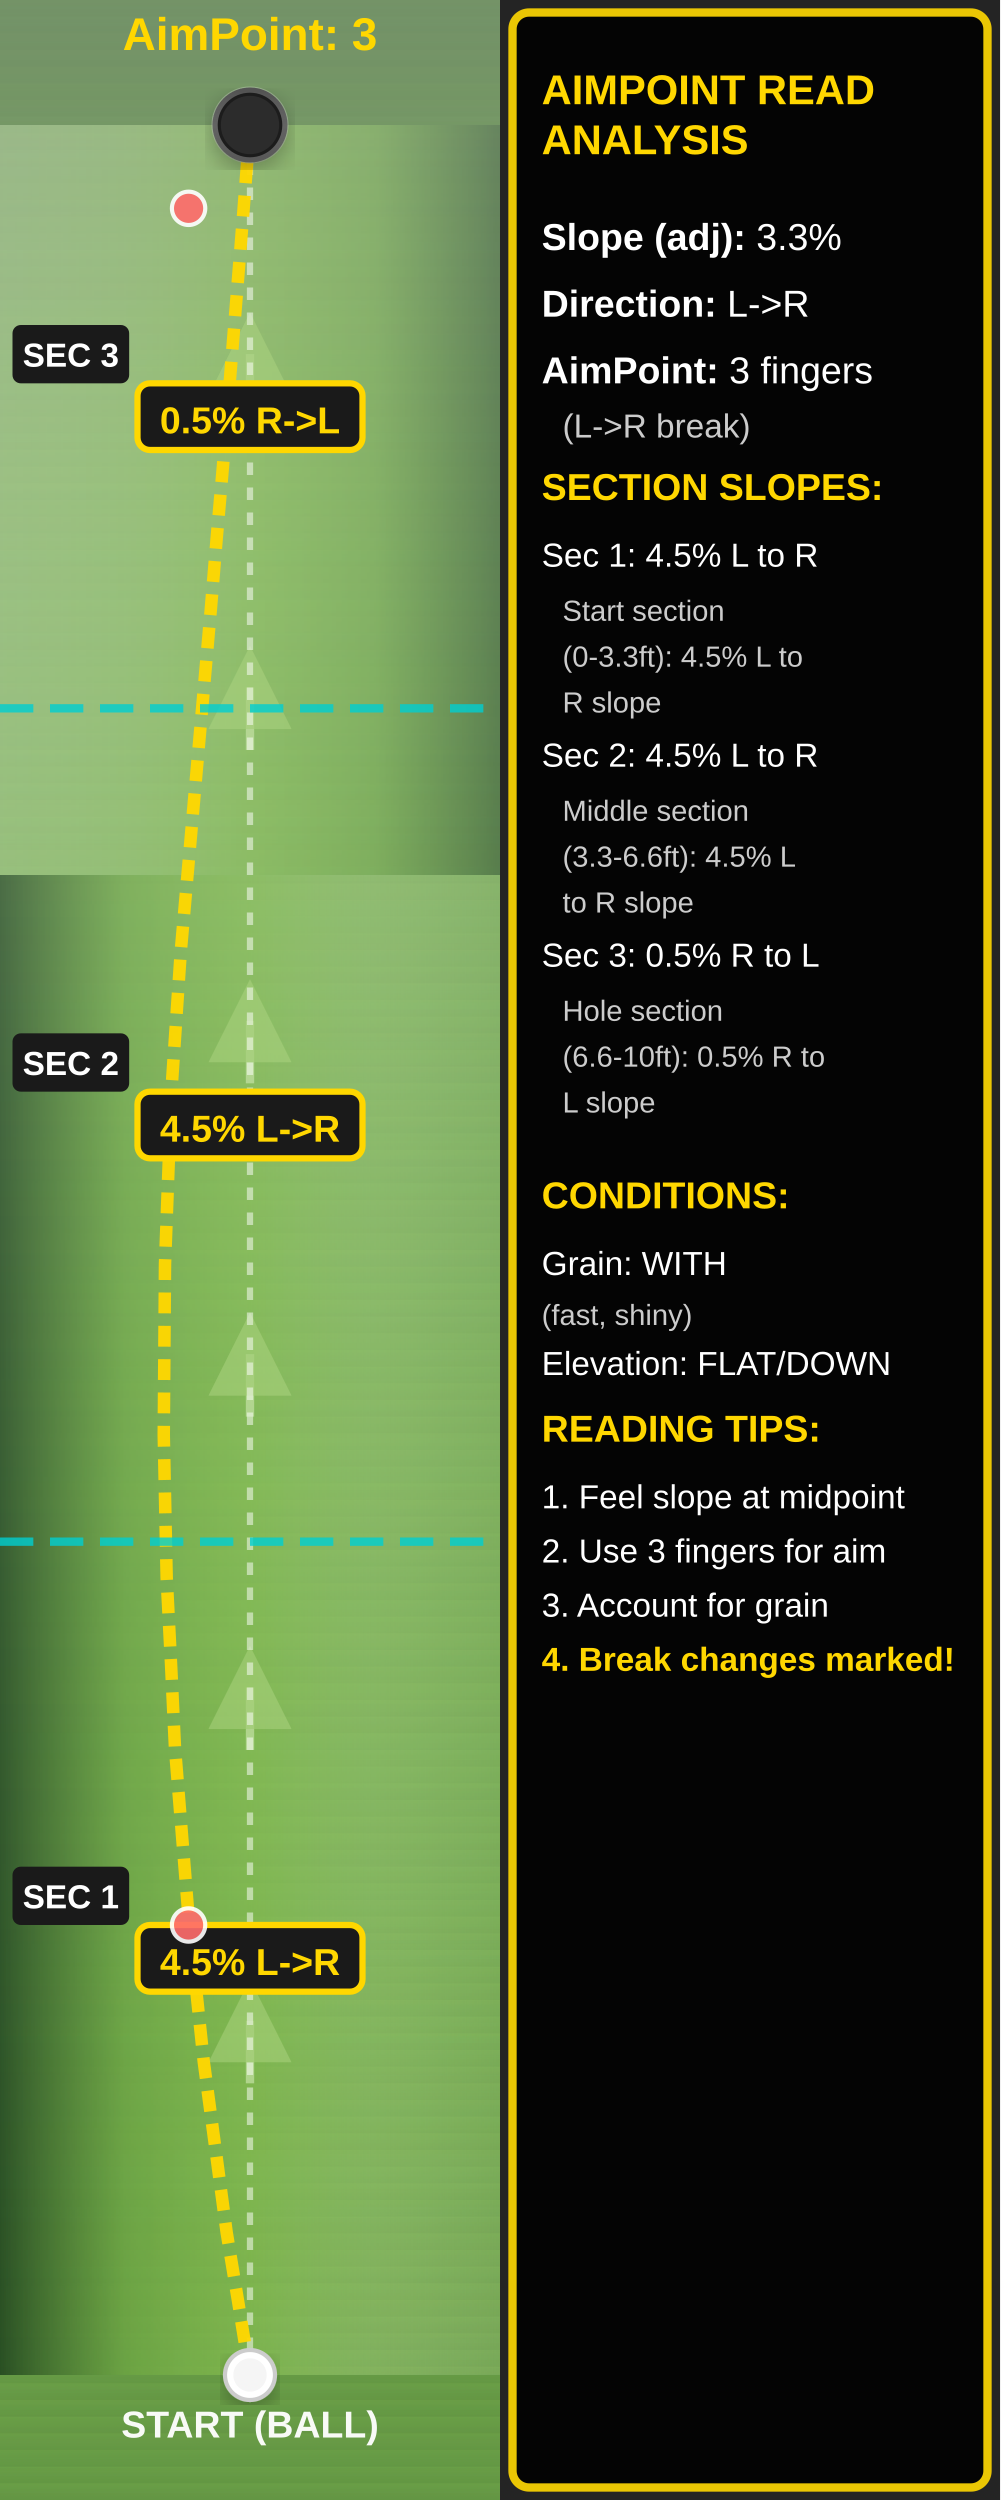
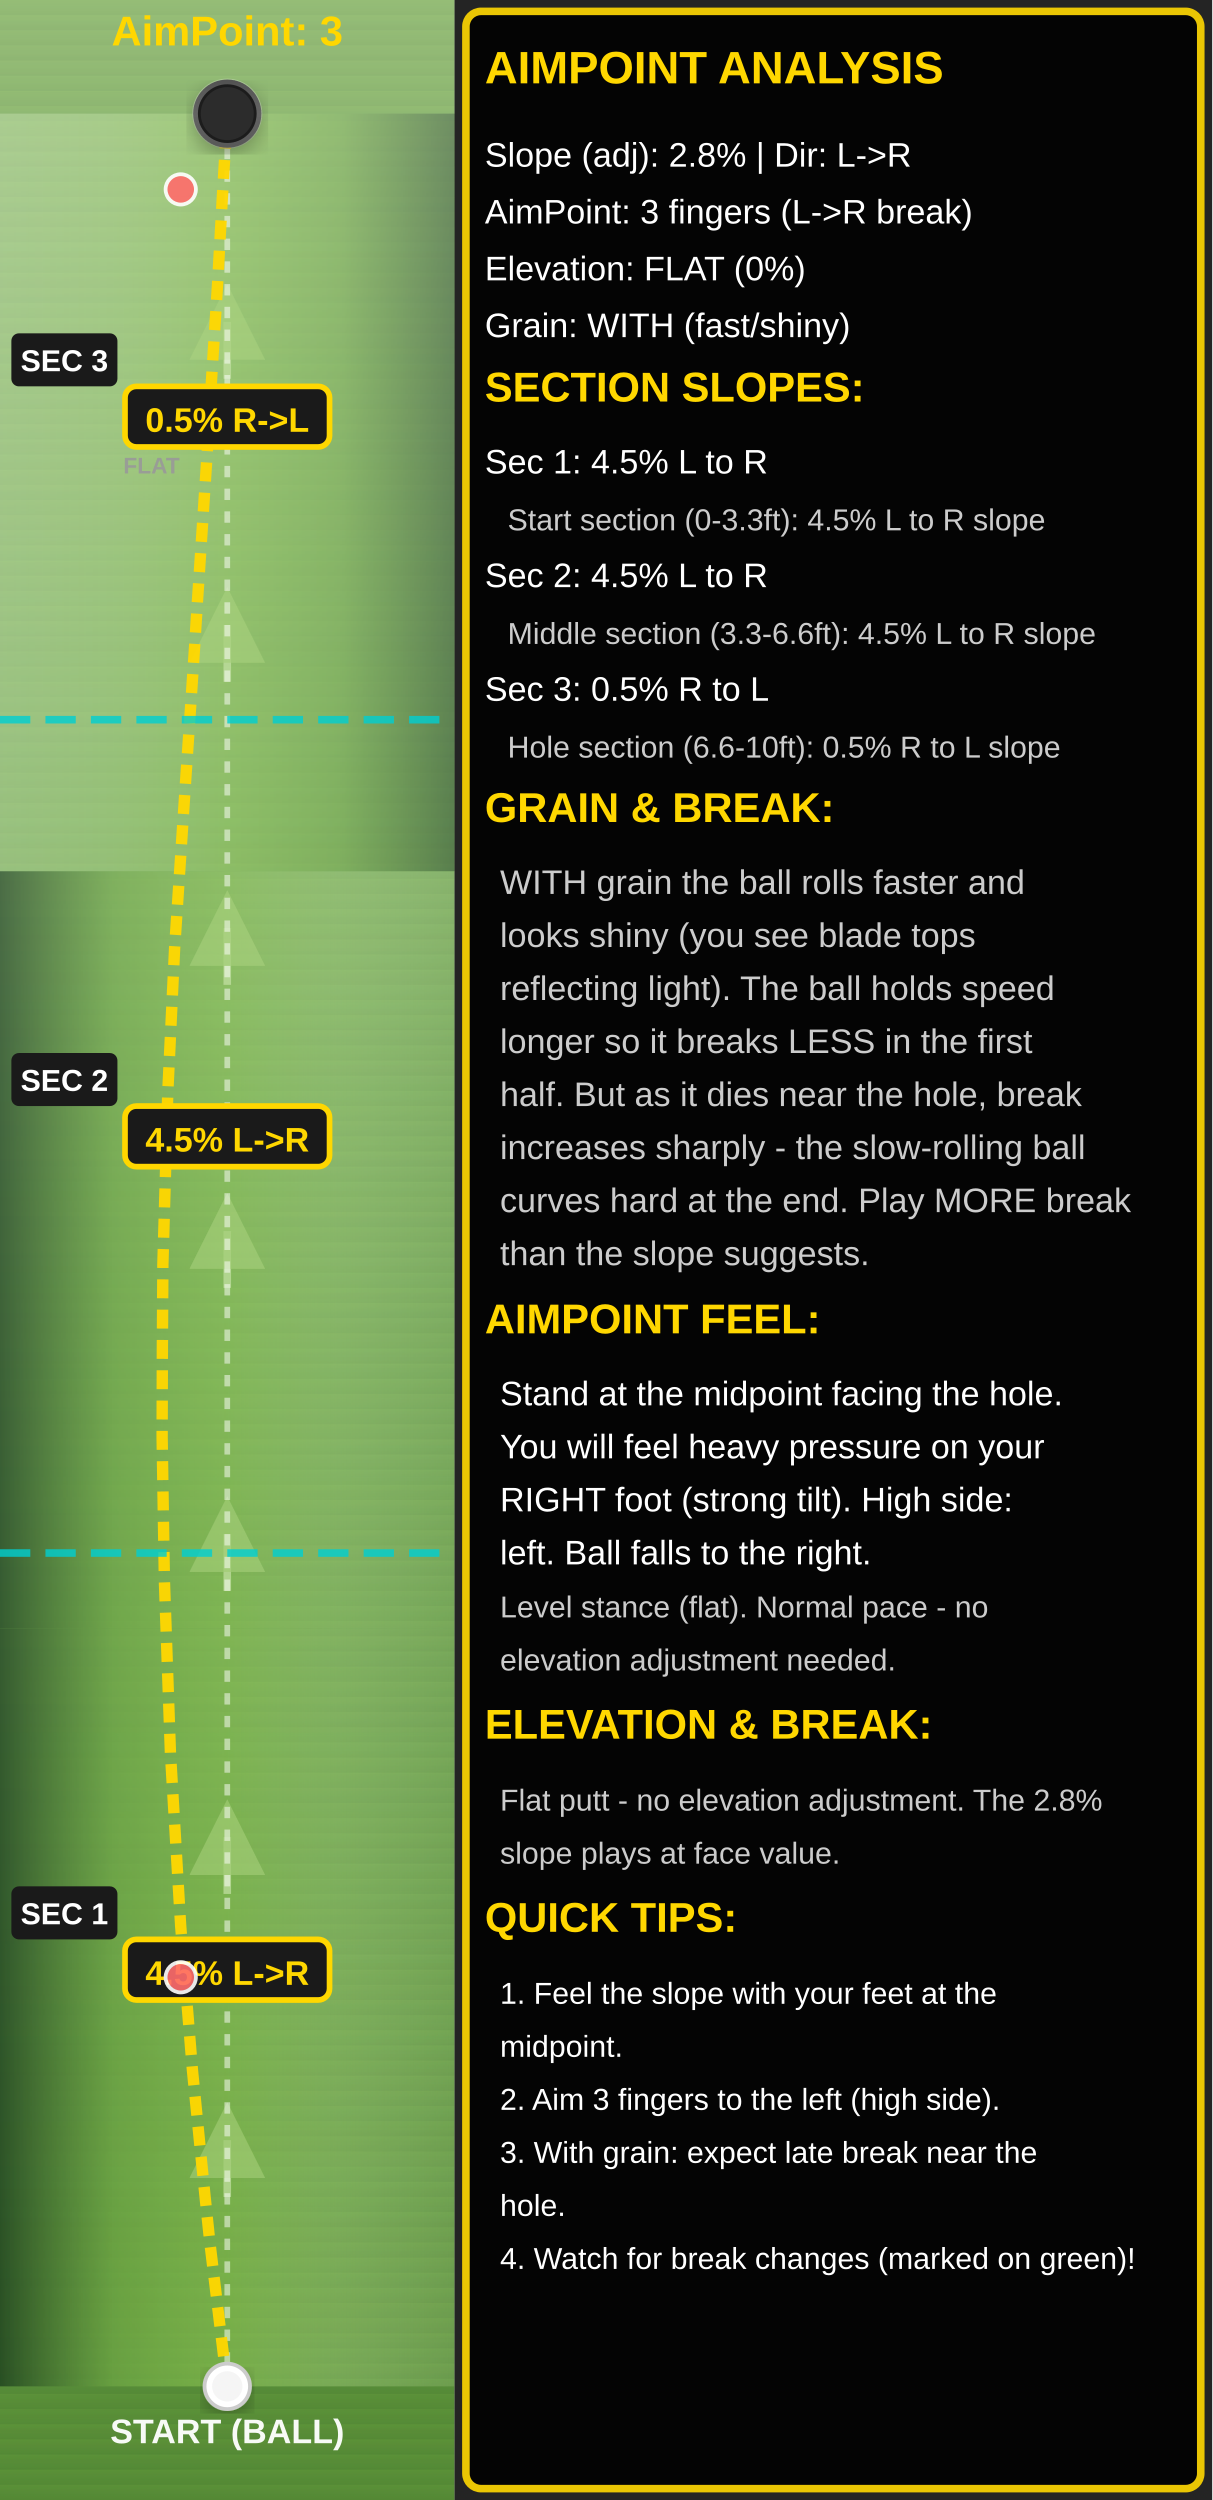
- <svg xmlns="http://www.w3.org/2000/svg" width="240" height="600">
+ <svg xmlns="http://www.w3.org/2000/svg" width="320" height="660">
  <defs>
    <linearGradient id="baseGreen" x1="0%" y1="0%" x2="0%" y2="100%">
      <stop offset="0%" style="stop-color:#689F38;stop-opacity:1" />
      <stop offset="50%" style="stop-color:#558B2F;stop-opacity:1" />
      <stop offset="100%" style="stop-color:#4A7C27;stop-opacity:1" />
    </linearGradient>
    <linearGradient id="grainGradient" x1="0%" y1="0%" x2="0%" y2="100%">
      <stop offset="0%" style="stop-color:#E8F5E9;stop-opacity:0.6" />
      <stop offset="30%" style="stop-color:#C8E6C9;stop-opacity:0.5" />
      <stop offset="60%" style="stop-color:#A5D6A7;stop-opacity:0.35" />
      <stop offset="100%" style="stop-color:#81C784;stop-opacity:0.2" />
    </linearGradient>
    <linearGradient id="elevationGradient" x1="0%" y1="0%" x2="0%" y2="100%">
-       <stop offset="0%" style="stop-color:#1B3D14;stop-opacity:1.0" />
-       <stop offset="20%" style="stop-color:#4A7C27;stop-opacity:0.85" />
-       <stop offset="50%" style="stop-color:#689F38;stop-opacity:0.6" />
-       <stop offset="80%" style="stop-color:#8BC34A;stop-opacity:0.4" />
-       <stop offset="100%" style="stop-color:#AED581;stop-opacity:0.3" />
+       <stop offset="0%" style="stop-color:#689F38;stop-opacity:0.15" />
+       <stop offset="100%" style="stop-color:#689F38;stop-opacity:0.15" />
    </linearGradient>
    <linearGradient id="breakGradientSec1" x1="0%" y1="0%" x2="100%" y2="0%">
      <stop offset="0%" style="stop-color:#1B3D14;stop-opacity:1.0" />
      <stop offset="25%" style="stop-color:#689F38;stop-opacity:0.8" />
      <stop offset="50%" style="stop-color:#8BC34A;stop-opacity:0.6" />
      <stop offset="75%" style="stop-color:#AED581;stop-opacity:0.4" />
      <stop offset="100%" style="stop-color:#C5E1A5;stop-opacity:0.2" />
    </linearGradient>
    <linearGradient id="breakGradientSec2" x1="0%" y1="0%" x2="100%" y2="0%">
      <stop offset="0%" style="stop-color:#1B3D14;stop-opacity:1.0" />
      <stop offset="25%" style="stop-color:#689F38;stop-opacity:0.8" />
      <stop offset="50%" style="stop-color:#8BC34A;stop-opacity:0.6" />
      <stop offset="75%" style="stop-color:#AED581;stop-opacity:0.4" />
      <stop offset="100%" style="stop-color:#C5E1A5;stop-opacity:0.2" />
    </linearGradient>
    <linearGradient id="breakGradientSec3" x1="0%" y1="0%" x2="100%" y2="0%">
      <stop offset="0%" style="stop-color:#C5E1A5;stop-opacity:0.41" />
      <stop offset="25%" style="stop-color:#AED581;stop-opacity:0.472" />
      <stop offset="50%" style="stop-color:#8BC34A;stop-opacity:0.565" />
      <stop offset="75%" style="stop-color:#689F38;stop-opacity:0.642" />
      <stop offset="100%" style="stop-color:#1B3D14;stop-opacity:0.72" />
    </linearGradient>
    <linearGradient id="holeGrainGradient" x1="50%" y1="0%" x2="50%" y2="100%">
      <stop offset="0%" style="stop-color:#FFFFFF;stop-opacity:0.3" />
      <stop offset="50%" style="stop-color:#CCCCCC;stop-opacity:0.5" />
      <stop offset="100%" style="stop-color:#999999;stop-opacity:0.6" />
    </linearGradient>
    <filter id="shadow">
      <feDropShadow dx="0" dy="2" stdDeviation="3" flood-opacity="0.3" />
    </filter>
    <marker id="arrowhead-grain" markerWidth="10" markerHeight="10" refX="5" refY="5" orient="auto">
      <polygon points="0,0 10,5 0,10" fill="#AED581" opacity="0.7" />
    </marker>
+     <marker id="arrowhead-elev-up" markerWidth="8" markerHeight="8" refX="4" refY="8" orient="0">
+       <polygon points="4,0 8,8 0,8" fill="#FFA726" opacity="0.85" />
+     </marker>
+     <marker id="arrowhead-elev-down" markerWidth="8" markerHeight="8" refX="4" refY="0" orient="0">
+       <polygon points="0,0 8,0 4,8" fill="#4FC3F7" opacity="0.85" />
+     </marker>
    <pattern id="grassTexture" x="0" y="0" width="4" height="4" patternUnits="userSpaceOnUse">
      <rect width="4" height="4" fill="url(#baseGreen)" opacity="0.95" />
      <line x1="0" y1="2" x2="4" y2="2" stroke="#5A9B3F" stroke-width="0.5" opacity="0.3" />
    </pattern>
  </defs>
-   <rect width="120" height="600" fill="url(#baseGreen)" />
-   <rect width="120" height="600" fill="url(#grassTexture)" opacity="0.3" />
-   <rect width="120" height="600" fill="url(#elevationGradient)" opacity="0.7" />
-   <rect x="0" y="390.0" width="120" height="180.0" fill="url(#breakGradientSec1)" opacity="1.0" />
-   <rect x="0" y="210.0" width="120" height="180.0" fill="url(#breakGradientSec2)" opacity="1.0" />
-   <rect x="0" y="30" width="120" height="180.0" fill="url(#breakGradientSec3)" opacity="1.0" />
-   <rect width="120" height="600" fill="url(#grainGradient)" opacity="0.6" />
+   <rect width="120" height="660" fill="url(#baseGreen)" />
+   <rect width="120" height="660" fill="url(#grassTexture)" opacity="0.3" />
+   <rect width="120" height="660" fill="url(#elevationGradient)" opacity="0.7" />
+   <rect x="0" y="430.0" width="120" height="200.0" fill="url(#breakGradientSec1)" opacity="1.0" />
+   <rect x="0" y="230.0" width="120" height="200.0" fill="url(#breakGradientSec2)" opacity="1.0" />
+   <rect x="0" y="30" width="120" height="200.0" fill="url(#breakGradientSec3)" opacity="1.0" />
+   <rect width="120" height="660" fill="url(#grainGradient)" opacity="0.6" />
  <line x1="60.0" y1="100" x2="60.0" y2="85" stroke="#C5E1A5" stroke-width="2" opacity="0.7" marker-end="url(#arrowhead-grain)" />
  <line x1="60.0" y1="180" x2="60.0" y2="165" stroke="#C5E1A5" stroke-width="2" opacity="0.7" marker-end="url(#arrowhead-grain)" />
  <line x1="60.0" y1="260" x2="60.0" y2="245" stroke="#C5E1A5" stroke-width="2" opacity="0.7" marker-end="url(#arrowhead-grain)" />
  <line x1="60.0" y1="340" x2="60.0" y2="325" stroke="#C5E1A5" stroke-width="2" opacity="0.7" marker-end="url(#arrowhead-grain)" />
  <line x1="60.0" y1="420" x2="60.0" y2="405" stroke="#C5E1A5" stroke-width="2" opacity="0.7" marker-end="url(#arrowhead-grain)" />
  <line x1="60.0" y1="500" x2="60.0" y2="485" stroke="#C5E1A5" stroke-width="2" opacity="0.7" marker-end="url(#arrowhead-grain)" />
-   <line x1="60.0" y1="570" x2="60.0" y2="30.0" stroke="#FFFFFF" stroke-width="1.5" stroke-dasharray="3,3" opacity="0.5" />
-   <path d="M 60.0 570.0 C 58.2 558.7, 56.3 547.1, 54.4 535.8 C 52.6 522.3, 50.7 508.3, 48.9 494.8 C 47.7 483.5, 46.5 471.9, 45.3 460.6 C 44.2 447.1, 43.1 433.2, 42.0 419.6 C 41.4 406.1, 40.7 392.1, 40.0 378.6 C 39.8 367.3, 39.5 355.7, 39.3 344.4 C 39.4 330.9, 39.5 317.0, 39.6 303.4 C 40.1 289.9, 40.6 275.9, 41.1 262.4 C 41.9 251.1, 42.6 239.5, 43.4 228.2 C 44.6 214.7, 45.8 200.7, 47.0 187.2 C 48.2 173.7, 49.4 159.7, 50.6 146.2 C 51.5 134.9, 52.5 123.3, 53.5 112.0 C 54.6 98.5, 55.7 84.5, 56.8 71.0 C 57.9 57.5, 59.0 43.5, 60.0 30.0" stroke="#FFD700" stroke-width="3" fill="none" stroke-dasharray="5,3" opacity="0.95" />
-   <line x1="0" y1="370.0" x2="120" y2="370.0" stroke="#00CED1" stroke-width="2" opacity="0.8" stroke-dasharray="8,4" />
-   <line x1="0" y1="170.0" x2="120" y2="170.0" stroke="#00CED1" stroke-width="2" opacity="0.8" stroke-dasharray="8,4" />
-   <rect x="3" y="448.0" width="28" height="14" fill="#1A1A1A" rx="2" />
-   <text x="17" y="458.0" font-family="Arial, sans-serif" font-size="8" fill="#FFFFFF" text-anchor="middle" font-weight="bold">SEC 1</text>
-   <rect x="33.0" y="462.0" width="54" height="16" fill="#1A1A1A" rx="3" stroke="#FFD700" stroke-width="1.5" />
-   <text x="60.0" y="474.0" font-family="Arial, sans-serif" font-size="9" fill="#FFD700" text-anchor="middle" font-weight="bold">4.5% L-&gt;R</text>
-   <rect x="3" y="248.0" width="28" height="14" fill="#1A1A1A" rx="2" />
-   <text x="17" y="258.0" font-family="Arial, sans-serif" font-size="8" fill="#FFFFFF" text-anchor="middle" font-weight="bold">SEC 2</text>
-   <rect x="33.0" y="262.0" width="54" height="16" fill="#1A1A1A" rx="3" stroke="#FFD700" stroke-width="1.5" />
-   <text x="60.0" y="274.0" font-family="Arial, sans-serif" font-size="9" fill="#FFD700" text-anchor="middle" font-weight="bold">4.5% L-&gt;R</text>
-   <rect x="3" y="78.0" width="28" height="14" fill="#1A1A1A" rx="2" />
-   <text x="17" y="88.0" font-family="Arial, sans-serif" font-size="8" fill="#FFFFFF" text-anchor="middle" font-weight="bold">SEC 3</text>
-   <rect x="33.0" y="92.0" width="54" height="16" fill="#1A1A1A" rx="3" stroke="#FFD700" stroke-width="1.5" />
-   <text x="60.0" y="104.0" font-family="Arial, sans-serif" font-size="9" fill="#FFD700" text-anchor="middle" font-weight="bold">0.5% R-&gt;L</text>
-   <circle cx="45.262" cy="462" r="4" fill="#FF6B6B" opacity="0.9" stroke="#FFFFFF" stroke-width="1" />
-   <circle cx="45.262" cy="50" r="4" fill="#FF6B6B" opacity="0.9" stroke="#FFFFFF" stroke-width="1" />
+   <line x1="60.0" y1="580" x2="60.0" y2="565" stroke="#C5E1A5" stroke-width="2" opacity="0.7" marker-end="url(#arrowhead-grain)" />
+   <text x="40.0" y="125" font-family="Arial, sans-serif" font-size="6" fill="#999999" text-anchor="middle" font-weight="bold" opacity="0.9">FLAT</text>
+   <line x1="60.0" y1="630" x2="60.0" y2="30.0" stroke="#FFFFFF" stroke-width="1.5" stroke-dasharray="3,3" opacity="0.5" />
+   <path d="M 60.0 630.0 C 58.5 617.5, 56.9 604.6, 55.4 592.0 C 53.8 577.0, 52.3 561.5, 50.8 546.5 C 49.8 533.9, 48.7 521.0, 47.7 508.5 C 46.8 493.4, 45.9 477.9, 45.0 462.9 C 44.5 447.9, 43.9 432.4, 43.4 417.3 C 43.2 404.8, 43.0 391.9, 42.8 379.4 C 42.8 364.3, 42.9 348.8, 43.0 333.8 C 43.4 318.8, 43.9 303.3, 44.3 288.2 C 44.9 275.7, 45.5 262.8, 46.1 250.3 C 47.1 235.2, 48.1 219.7, 49.1 204.7 C 50.1 189.6, 51.2 174.2, 52.1 159.1 C 52.9 146.6, 53.8 133.7, 54.6 121.1 C 55.5 106.1, 56.4 90.6, 57.4 75.6 C 58.2 60.5, 59.1 45.0, 60.0 30.0" stroke="#FFD700" stroke-width="3" fill="none" stroke-dasharray="5,3" opacity="0.95" />
+   <line x1="0" y1="410.0" x2="120" y2="410.0" stroke="#00CED1" stroke-width="2" opacity="0.8" stroke-dasharray="8,4" />
+   <line x1="0" y1="190.0" x2="120" y2="190.0" stroke="#00CED1" stroke-width="2" opacity="0.8" stroke-dasharray="8,4" />
+   <rect x="3" y="498.0" width="28" height="14" fill="#1A1A1A" rx="2" />
+   <text x="17" y="508.0" font-family="Arial, sans-serif" font-size="8" fill="#FFFFFF" text-anchor="middle" font-weight="bold">SEC 1</text>
+   <rect x="33.0" y="512.0" width="54" height="16" fill="#1A1A1A" rx="3" stroke="#FFD700" stroke-width="1.5" />
+   <text x="60.0" y="524.0" font-family="Arial, sans-serif" font-size="9" fill="#FFD700" text-anchor="middle" font-weight="bold">4.5% L-&gt;R</text>
+   <rect x="3" y="278.0" width="28" height="14" fill="#1A1A1A" rx="2" />
+   <text x="17" y="288.0" font-family="Arial, sans-serif" font-size="8" fill="#FFFFFF" text-anchor="middle" font-weight="bold">SEC 2</text>
+   <rect x="33.0" y="292.0" width="54" height="16" fill="#1A1A1A" rx="3" stroke="#FFD700" stroke-width="1.5" />
+   <text x="60.0" y="304.0" font-family="Arial, sans-serif" font-size="9" fill="#FFD700" text-anchor="middle" font-weight="bold">4.5% L-&gt;R</text>
+   <rect x="3" y="88.0" width="28" height="14" fill="#1A1A1A" rx="2" />
+   <text x="17" y="98.0" font-family="Arial, sans-serif" font-size="8" fill="#FFFFFF" text-anchor="middle" font-weight="bold">SEC 3</text>
+   <rect x="33.0" y="102.0" width="54" height="16" fill="#1A1A1A" rx="3" stroke="#FFD700" stroke-width="1.5" />
+   <text x="60.0" y="114.0" font-family="Arial, sans-serif" font-size="9" fill="#FFD700" text-anchor="middle" font-weight="bold">0.5% R-&gt;L</text>
+   <circle cx="47.718" cy="522" r="4" fill="#FF6B6B" opacity="0.9" stroke="#FFFFFF" stroke-width="1" />
+   <circle cx="47.718" cy="50" r="4" fill="#FF6B6B" opacity="0.9" stroke="#FFFFFF" stroke-width="1" />
  <text x="60.0" y="12" font-family="Arial, sans-serif" font-size="11" fill="#FFD700" text-anchor="middle" font-weight="bold">AimPoint: 3</text>
  <circle cx="60.0" cy="30.0" r="9" fill="#1A1A1A" filter="url(#shadow)" />
  <circle cx="60.0" cy="30.0" r="7" fill="#2C2C2C" />
  <circle cx="60.0" cy="30.0" r="8.5" fill="none" stroke="url(#holeGrainGradient)" stroke-width="1.5" opacity="0.8" />
-   <circle cx="60.0" cy="570" r="6" fill="#FFFFFF" stroke="#CCCCCC" stroke-width="1" filter="url(#shadow)" />
-   <circle cx="60.0" cy="570" r="4" fill="#F5F5F5" />
-   <text x="60.0" y="585" font-family="Arial, sans-serif" font-size="9" fill="#FFFFFF" text-anchor="middle" font-weight="bold" opacity="0.95">START (BALL)</text>
-   <rect x="120" y="0" width="120" height="600" fill="#1A1A1A" opacity="0.95" />
-   <rect x="123" y="3" width="114" height="594" fill="#000000" opacity="0.9" rx="4" stroke="#FFD700" stroke-width="2" />
-   <text x="130" y="25" font-family="Arial, sans-serif" font-size="10" fill="#FFD700" font-weight="bold">AIMPOINT READ</text>
-   <text x="130" y="37" font-family="Arial, sans-serif" font-size="10" fill="#FFD700" font-weight="bold">ANALYSIS</text>
-   <text x="130" y="60" font-family="Arial, sans-serif" font-size="9" fill="#FFFFFF">
-     <tspan font-weight="bold">Slope (adj):</tspan> 3.3%</text>
-   <text x="130" y="76" font-family="Arial, sans-serif" font-size="9" fill="#FFFFFF">
-     <tspan font-weight="bold">Direction:</tspan> L-&gt;R</text>
-   <text x="130" y="92" font-family="Arial, sans-serif" font-size="9" fill="#FFFFFF">
-     <tspan font-weight="bold">AimPoint:</tspan> 3 fingers</text>
-   <text x="135" y="105" font-family="Arial, sans-serif" font-size="8" fill="#CCCCCC">(L-&gt;R break)</text>
-   <text x="130" y="120" font-family="Arial, sans-serif" font-size="9" fill="#FFD700" font-weight="bold">SECTION SLOPES:</text>
-   <text x="130" y="136" font-family="Arial, sans-serif" font-size="8" fill="#FFFFFF">Sec 1: 4.5% L to R</text>
-   <text x="135" y="149" font-family="Arial, sans-serif" font-size="7" fill="#CCCCCC">Start section</text>
-   <text x="135" y="160" font-family="Arial, sans-serif" font-size="7" fill="#CCCCCC">(0-3.3ft): 4.5% L to</text>
-   <text x="135" y="171" font-family="Arial, sans-serif" font-size="7" fill="#CCCCCC">R slope</text>
-   <text x="130" y="184" font-family="Arial, sans-serif" font-size="8" fill="#FFFFFF">Sec 2: 4.5% L to R</text>
-   <text x="135" y="197" font-family="Arial, sans-serif" font-size="7" fill="#CCCCCC">Middle section</text>
-   <text x="135" y="208" font-family="Arial, sans-serif" font-size="7" fill="#CCCCCC">(3.3-6.6ft): 4.5% L</text>
-   <text x="135" y="219" font-family="Arial, sans-serif" font-size="7" fill="#CCCCCC">to R slope</text>
-   <text x="130" y="232" font-family="Arial, sans-serif" font-size="8" fill="#FFFFFF">Sec 3: 0.5% R to L</text>
-   <text x="135" y="245" font-family="Arial, sans-serif" font-size="7" fill="#CCCCCC">Hole section</text>
-   <text x="135" y="256" font-family="Arial, sans-serif" font-size="7" fill="#CCCCCC">(6.6-10ft): 0.5% R to</text>
-   <text x="135" y="267" font-family="Arial, sans-serif" font-size="7" fill="#CCCCCC">L slope</text>
-   <text x="130" y="290" font-family="Arial, sans-serif" font-size="9" fill="#FFD700" font-weight="bold">CONDITIONS:</text>
-   <text x="130" y="306" font-family="Arial, sans-serif" font-size="8" fill="#FFFFFF">Grain: WITH</text>
-   <text x="130" y="318" font-family="Arial, sans-serif" font-size="7" fill="#CCCCCC">(fast, shiny)</text>
-   <text x="130" y="330" font-family="Arial, sans-serif" font-size="8" fill="#FFFFFF">Elevation: FLAT/DOWN</text>
-   <text x="130" y="346" font-family="Arial, sans-serif" font-size="9" fill="#FFD700" font-weight="bold">READING TIPS:</text>
-   <text x="130" y="362" font-family="Arial, sans-serif" font-size="8" fill="#FFFFFF" font-weight="normal">1. Feel slope at midpoint</text>
-   <text x="130" y="375" font-family="Arial, sans-serif" font-size="8" fill="#FFFFFF" font-weight="normal">2. Use 3 fingers for aim</text>
-   <text x="130" y="388" font-family="Arial, sans-serif" font-size="8" fill="#FFFFFF" font-weight="normal">3. Account for grain</text>
-   <text x="130" y="401" font-family="Arial, sans-serif" font-size="8" fill="#FFD700" font-weight="bold">4. Break changes marked!</text>
+   <circle cx="60.0" cy="630" r="6" fill="#FFFFFF" stroke="#CCCCCC" stroke-width="1" filter="url(#shadow)" />
+   <circle cx="60.0" cy="630" r="4" fill="#F5F5F5" />
+   <text x="60.0" y="645" font-family="Arial, sans-serif" font-size="9" fill="#FFFFFF" text-anchor="middle" font-weight="bold" opacity="0.95">START (BALL)</text>
+   <rect x="120" y="0" width="200" height="660" fill="#1A1A1A" opacity="0.95" />
+   <rect x="123" y="3" width="194" height="654" fill="#000000" opacity="0.9" rx="4" stroke="#FFD700" stroke-width="2" />
+   <text x="128" y="22" font-family="Arial, sans-serif" font-size="12" fill="#FFD700" font-weight="bold">AIMPOINT ANALYSIS</text>
+   <text x="128" y="44" font-family="Arial, sans-serif" font-size="9" fill="#FFFFFF">Slope (adj): 2.8%  |  Dir: L-&gt;R</text>
+   <text x="128" y="59" font-family="Arial, sans-serif" font-size="9" fill="#FFFFFF">AimPoint: 3 fingers (L-&gt;R break)</text>
+   <text x="128" y="74" font-family="Arial, sans-serif" font-size="9" fill="#FFFFFF">Elevation: FLAT (0%)</text>
+   <text x="128" y="89" font-family="Arial, sans-serif" font-size="9" fill="#FFFFFF">Grain: WITH (fast/shiny)</text>
+   <text x="128" y="106" font-family="Arial, sans-serif" font-size="11" fill="#FFD700" font-weight="bold">SECTION SLOPES:</text>
+   <text x="128" y="125" font-family="Arial, sans-serif" font-size="9" fill="#FFFFFF">Sec 1: 4.5% L to R</text>
+   <text x="134" y="140" font-family="Arial, sans-serif" font-size="8" fill="#CCCCCC">Start section (0-3.3ft): 4.5% L to R slope</text>
+   <text x="128" y="155" font-family="Arial, sans-serif" font-size="9" fill="#FFFFFF">Sec 2: 4.5% L to R</text>
+   <text x="134" y="170" font-family="Arial, sans-serif" font-size="8" fill="#CCCCCC">Middle section (3.3-6.6ft): 4.5% L to R slope</text>
+   <text x="128" y="185" font-family="Arial, sans-serif" font-size="9" fill="#FFFFFF">Sec 3: 0.5% R to L</text>
+   <text x="134" y="200" font-family="Arial, sans-serif" font-size="8" fill="#CCCCCC">Hole section (6.6-10ft): 0.5% R to L slope</text>
+   <text x="128" y="217" font-family="Arial, sans-serif" font-size="11" fill="#FFD700" font-weight="bold">GRAIN &amp; BREAK:</text>
+   <text x="132" y="236" font-family="Arial, sans-serif" font-size="9" fill="#CCCCCC">WITH grain the ball rolls faster and</text>
+   <text x="132" y="250" font-family="Arial, sans-serif" font-size="9" fill="#CCCCCC">looks shiny (you see blade tops</text>
+   <text x="132" y="264" font-family="Arial, sans-serif" font-size="9" fill="#CCCCCC">reflecting light). The ball holds speed</text>
+   <text x="132" y="278" font-family="Arial, sans-serif" font-size="9" fill="#CCCCCC">longer so it breaks LESS in the first</text>
+   <text x="132" y="292" font-family="Arial, sans-serif" font-size="9" fill="#CCCCCC">half. But as it dies near the hole, break</text>
+   <text x="132" y="306" font-family="Arial, sans-serif" font-size="9" fill="#CCCCCC">increases sharply - the slow-rolling ball</text>
+   <text x="132" y="320" font-family="Arial, sans-serif" font-size="9" fill="#CCCCCC">curves hard at the end. Play MORE break</text>
+   <text x="132" y="334" font-family="Arial, sans-serif" font-size="9" fill="#CCCCCC">than the slope suggests.</text>
+   <text x="128" y="352" font-family="Arial, sans-serif" font-size="11" fill="#FFD700" font-weight="bold">AIMPOINT FEEL:</text>
+   <text x="132" y="371" font-family="Arial, sans-serif" font-size="9" fill="#FFFFFF">Stand at the midpoint facing the hole.</text>
+   <text x="132" y="385" font-family="Arial, sans-serif" font-size="9" fill="#FFFFFF">You will feel heavy pressure on your</text>
+   <text x="132" y="399" font-family="Arial, sans-serif" font-size="9" fill="#FFFFFF">RIGHT foot (strong tilt). High side:</text>
+   <text x="132" y="413" font-family="Arial, sans-serif" font-size="9" fill="#FFFFFF">left. Ball falls to the right.</text>
+   <text x="132" y="427" font-family="Arial, sans-serif" font-size="8" fill="#CCCCCC">Level stance (flat). Normal pace - no</text>
+   <text x="132" y="441" font-family="Arial, sans-serif" font-size="8" fill="#CCCCCC">elevation adjustment needed.</text>
+   <text x="128" y="459" font-family="Arial, sans-serif" font-size="11" fill="#FFD700" font-weight="bold">ELEVATION &amp; BREAK:</text>
+   <text x="132" y="478" font-family="Arial, sans-serif" font-size="8" fill="#CCCCCC">Flat putt - no elevation adjustment. The 2.8%</text>
+   <text x="132" y="492" font-family="Arial, sans-serif" font-size="8" fill="#CCCCCC">slope plays at face value.</text>
+   <text x="128" y="510" font-family="Arial, sans-serif" font-size="11" fill="#FFD700" font-weight="bold">QUICK TIPS:</text>
+   <text x="132" y="529" font-family="Arial, sans-serif" font-size="8" fill="#FFFFFF">1. Feel the slope with your feet at the</text>
+   <text x="132" y="543" font-family="Arial, sans-serif" font-size="8" fill="#FFFFFF">midpoint.</text>
+   <text x="132" y="557" font-family="Arial, sans-serif" font-size="8" fill="#FFFFFF">2. Aim 3 fingers to the left (high side).</text>
+   <text x="132" y="571" font-family="Arial, sans-serif" font-size="8" fill="#FFFFFF">3. With grain: expect late break near the</text>
+   <text x="132" y="585" font-family="Arial, sans-serif" font-size="8" fill="#FFFFFF">hole.</text>
+   <text x="132" y="599" font-family="Arial, sans-serif" font-size="8" fill="#FFFFFF">4. Watch for break changes (marked on green)!</text>
</svg>
